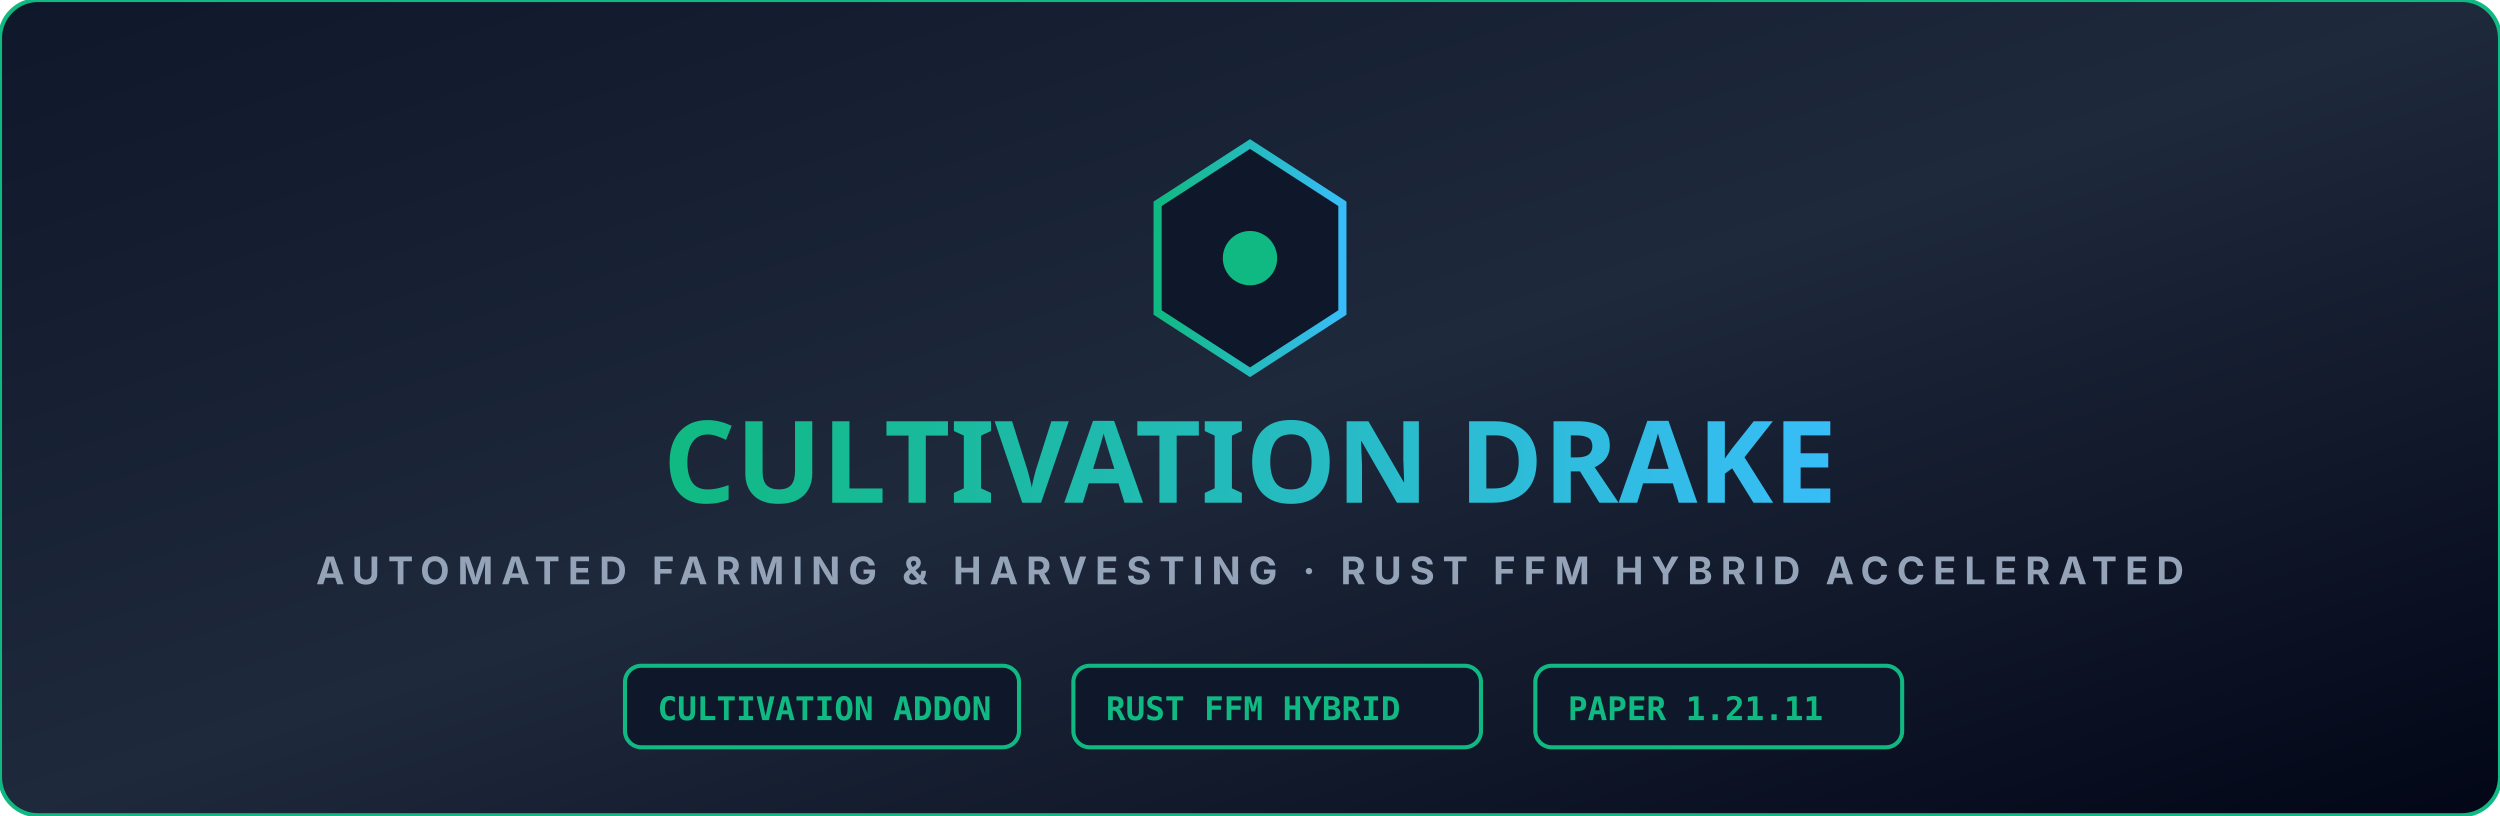
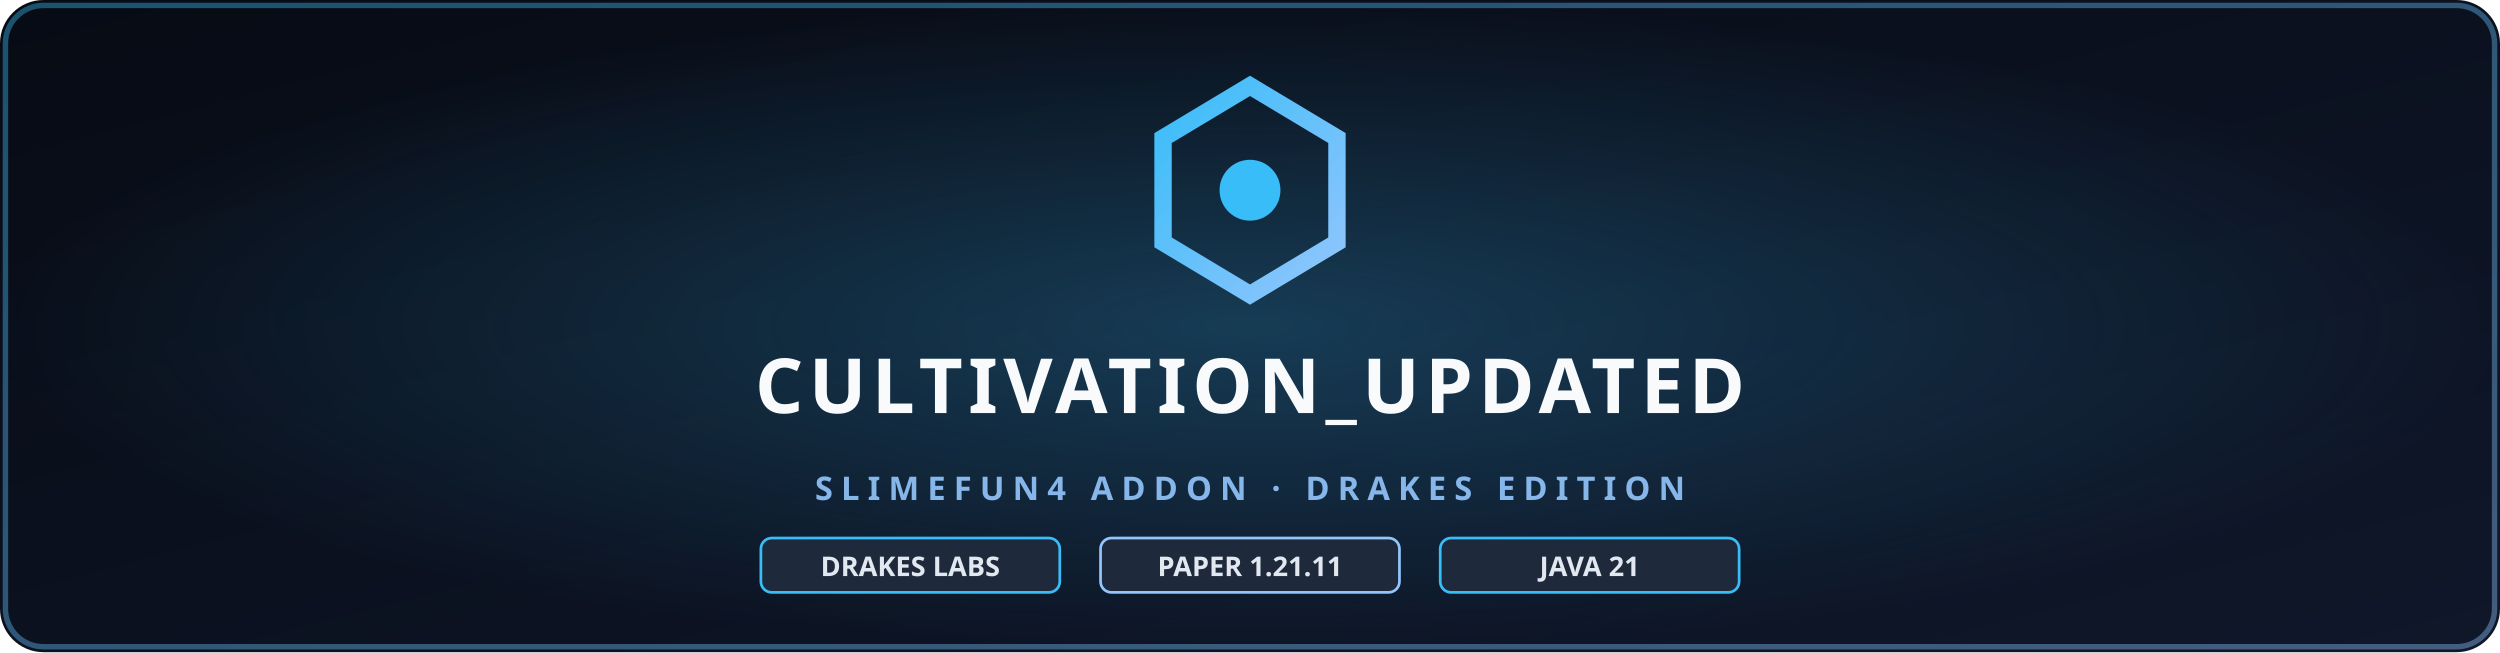
- <svg xmlns="http://www.w3.org/2000/svg" viewBox="0 0 920 300" width="920" height="300">
+ <svg xmlns="http://www.w3.org/2000/svg" viewBox="0 0 920 240" width="920" height="240" role="img" aria-label="Cultivation_Updated Banner">
  <defs>
-     <linearGradient id="addonBg" x1="0%" y1="0%" x2="100%" y2="100%">
-       <stop offset="0%" stop-color="#0F172A" />
-       <stop offset="50%" stop-color="#1E293B" />
-       <stop offset="100%" stop-color="#020617" />
+     <linearGradient id="bFondo" x1="0" y1="0" x2="1" y2="1">
+       <stop offset="0%" stop-color="#070B14" />
+       <stop offset="100%" stop-color="#0F172A" />
    </linearGradient>
-     <linearGradient id="addonColor" x1="0%" y1="0%" x2="100%" y2="0%">
-       <stop offset="0%" stop-color="#10B981" />
-       <stop offset="100%" stop-color="#38BDF8" />
+     <linearGradient id="acG" x1="0" y1="0" x2="1" y2="1">
+       <stop offset="0%" stop-color="#38BDF8" />
+       <stop offset="100%" stop-color="#93C5FD" />
    </linearGradient>
+     <radialGradient id="bHalo" cx="50%" cy="50%" r="50%">
+       <stop offset="0%" stop-color="#38BDF8" stop-opacity="0.25" />
+       <stop offset="100%" stop-color="#38BDF8" stop-opacity="0" />
+     </radialGradient>
  </defs>
-   <style>
-     @keyframes addonPulse {
-       0%, 100% { opacity: 0.85; filter: drop-shadow(0 0 15px #10B981); }
-       50% { opacity: 1; filter: drop-shadow(0 0 30px #38BDF8); }
-     }
-     .bg-a { fill: url(#addonBg); }
-     .title-a { font-family: 'Outfit', sans-serif; font-weight: 900; font-size: 42px; fill: url(#addonColor); animation: addonPulse 3.5s infinite ease-in-out; }
-     .sub-a { font-family: 'Inter', sans-serif; font-weight: 700; font-size: 14px; fill: #94A3B8; letter-spacing: 3px; }
-     .badge-a { fill: #0F172A; stroke: #10B981; stroke-width: 1.5; rx: 6px; }
-     .btext-a { font-family: 'JetBrains Mono', monospace; font-size: 12px; font-weight: 700; fill: #10B981; }
-   </style>
-   <rect class="bg-a" width="920" height="300" rx="14" stroke="#10B981" stroke-width="1.5" />
-   <g transform="translate(460, 95)">
-     <polygon points="0,-42 34,-20 34,20 0,42 -34,20 -34,-20" fill="#0F172A" stroke="url(#addonColor)" stroke-width="3" />
-     <circle cx="0" cy="0" r="10" fill="#10B981" />
+   <rect width="920" height="240" rx="16" fill="url(#bFondo)" />
+   <rect width="920" height="240" rx="16" fill="url(#bHalo)" />
+   <rect x="2" y="2" width="916" height="236" rx="14" fill="none" stroke="url(#acG)" stroke-width="2" opacity="0.4" />
+   <g transform="translate(460,70) scale(1.6)">
+     <polygon points="0,-24 20,-12 20,12 0,24 -20,12 -20,-12" fill="none" stroke="url(#acG)" stroke-width="4" />
+     <circle cx="0" cy="0" r="7" fill="#38BDF8" />
  </g>
-   <text x="460" y="185" text-anchor="middle" class="title-a">CULTIVATION DRAKE</text>
-   <text x="460" y="215" text-anchor="middle" class="sub-a">AUTOMATED FARMING &amp; HARVESTING · RUST FFM HYBRID ACCELERATED</text>
-   <g transform="translate(230, 245)">
-     <rect x="0" y="0" width="145" height="30" class="badge-a" />
-     <text x="12" y="20" class="btext-a">CULTIVATION ADDON</text>
-     <rect x="165" y="0" width="150" height="30" class="badge-a" stroke="#FF4500" />
-     <text x="177" y="20" class="btext-a" fill="#FF7300">RUST FFM HYBRID</text>
-     <rect x="335" y="0" width="135" height="30" class="badge-a" stroke="#38BDF8" />
-     <text x="347" y="20" class="btext-a" fill="#38BDF8">PAPER 1.21.11</text>
+   <text x="460" y="152" text-anchor="middle" font-family="'Segoe UI', system-ui, -apple-system, sans-serif" font-weight="900" font-size="28" fill="#F8FAFC" letter-spacing="2">
+     CULTIVATION_UPDATED
+   </text>
+   <text x="460" y="184" text-anchor="middle" font-family="'Segoe UI', system-ui, -apple-system, sans-serif" font-weight="700" font-size="12" fill="#93C5FD" letter-spacing="3" opacity="0.9">
+     SLIMEFUN4 ADDON · DRAKES EDITION
+   </text>
+   <g transform="translate(460, 210)">
+     <rect x="-180" y="-12" width="110" height="20" rx="4" fill="#1E293B" stroke="#38BDF8" stroke-width="1" />
+     <text x="-125" y="2" text-anchor="middle" font-family="sans-serif" font-size="10" font-weight="700" fill="#E2E8F0">DRAKES LABS</text>
+     <rect x="-55" y="-12" width="110" height="20" rx="4" fill="#1E293B" stroke="#93C5FD" stroke-width="1" />
+     <text x="0" y="2" text-anchor="middle" font-family="sans-serif" font-size="10" font-weight="700" fill="#E2E8F0">PAPER 1.21.11</text>
+     <rect x="70" y="-12" width="110" height="20" rx="4" fill="#1E293B" stroke="#38BDF8" stroke-width="1" />
+     <text x="125" y="2" text-anchor="middle" font-family="sans-serif" font-size="10" font-weight="700" fill="#E2E8F0">JAVA 21</text>
  </g>
</svg>
